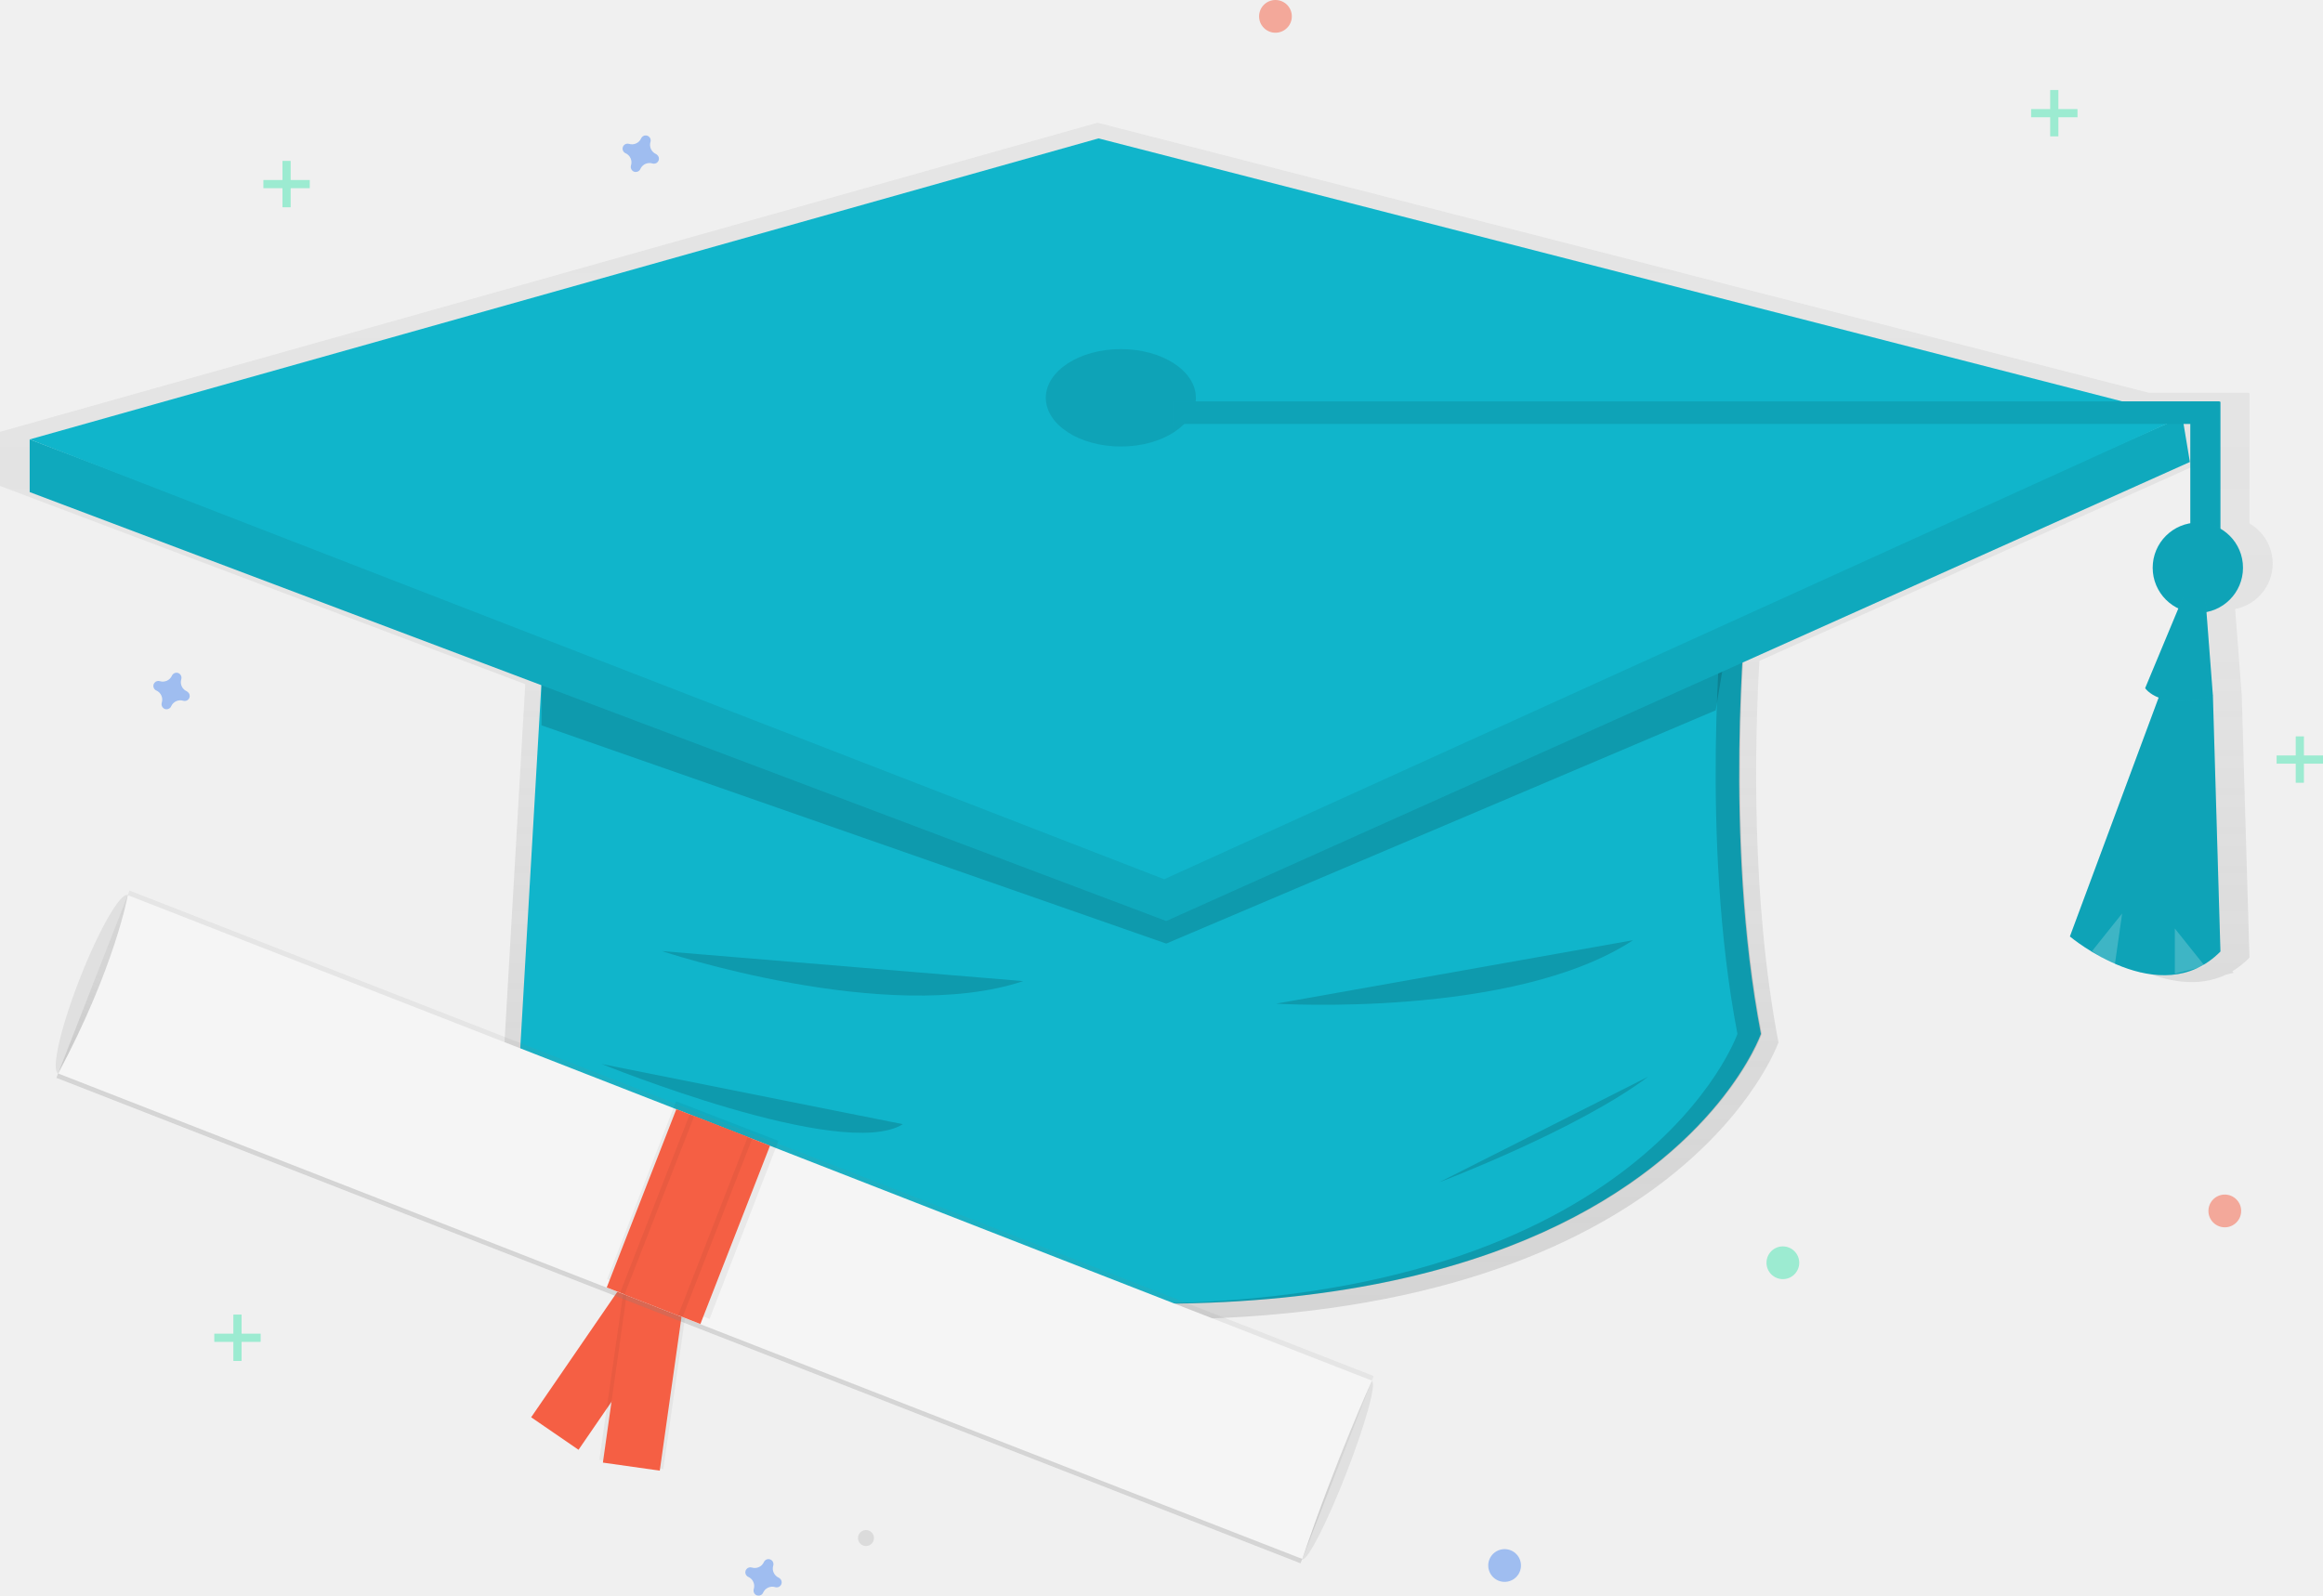
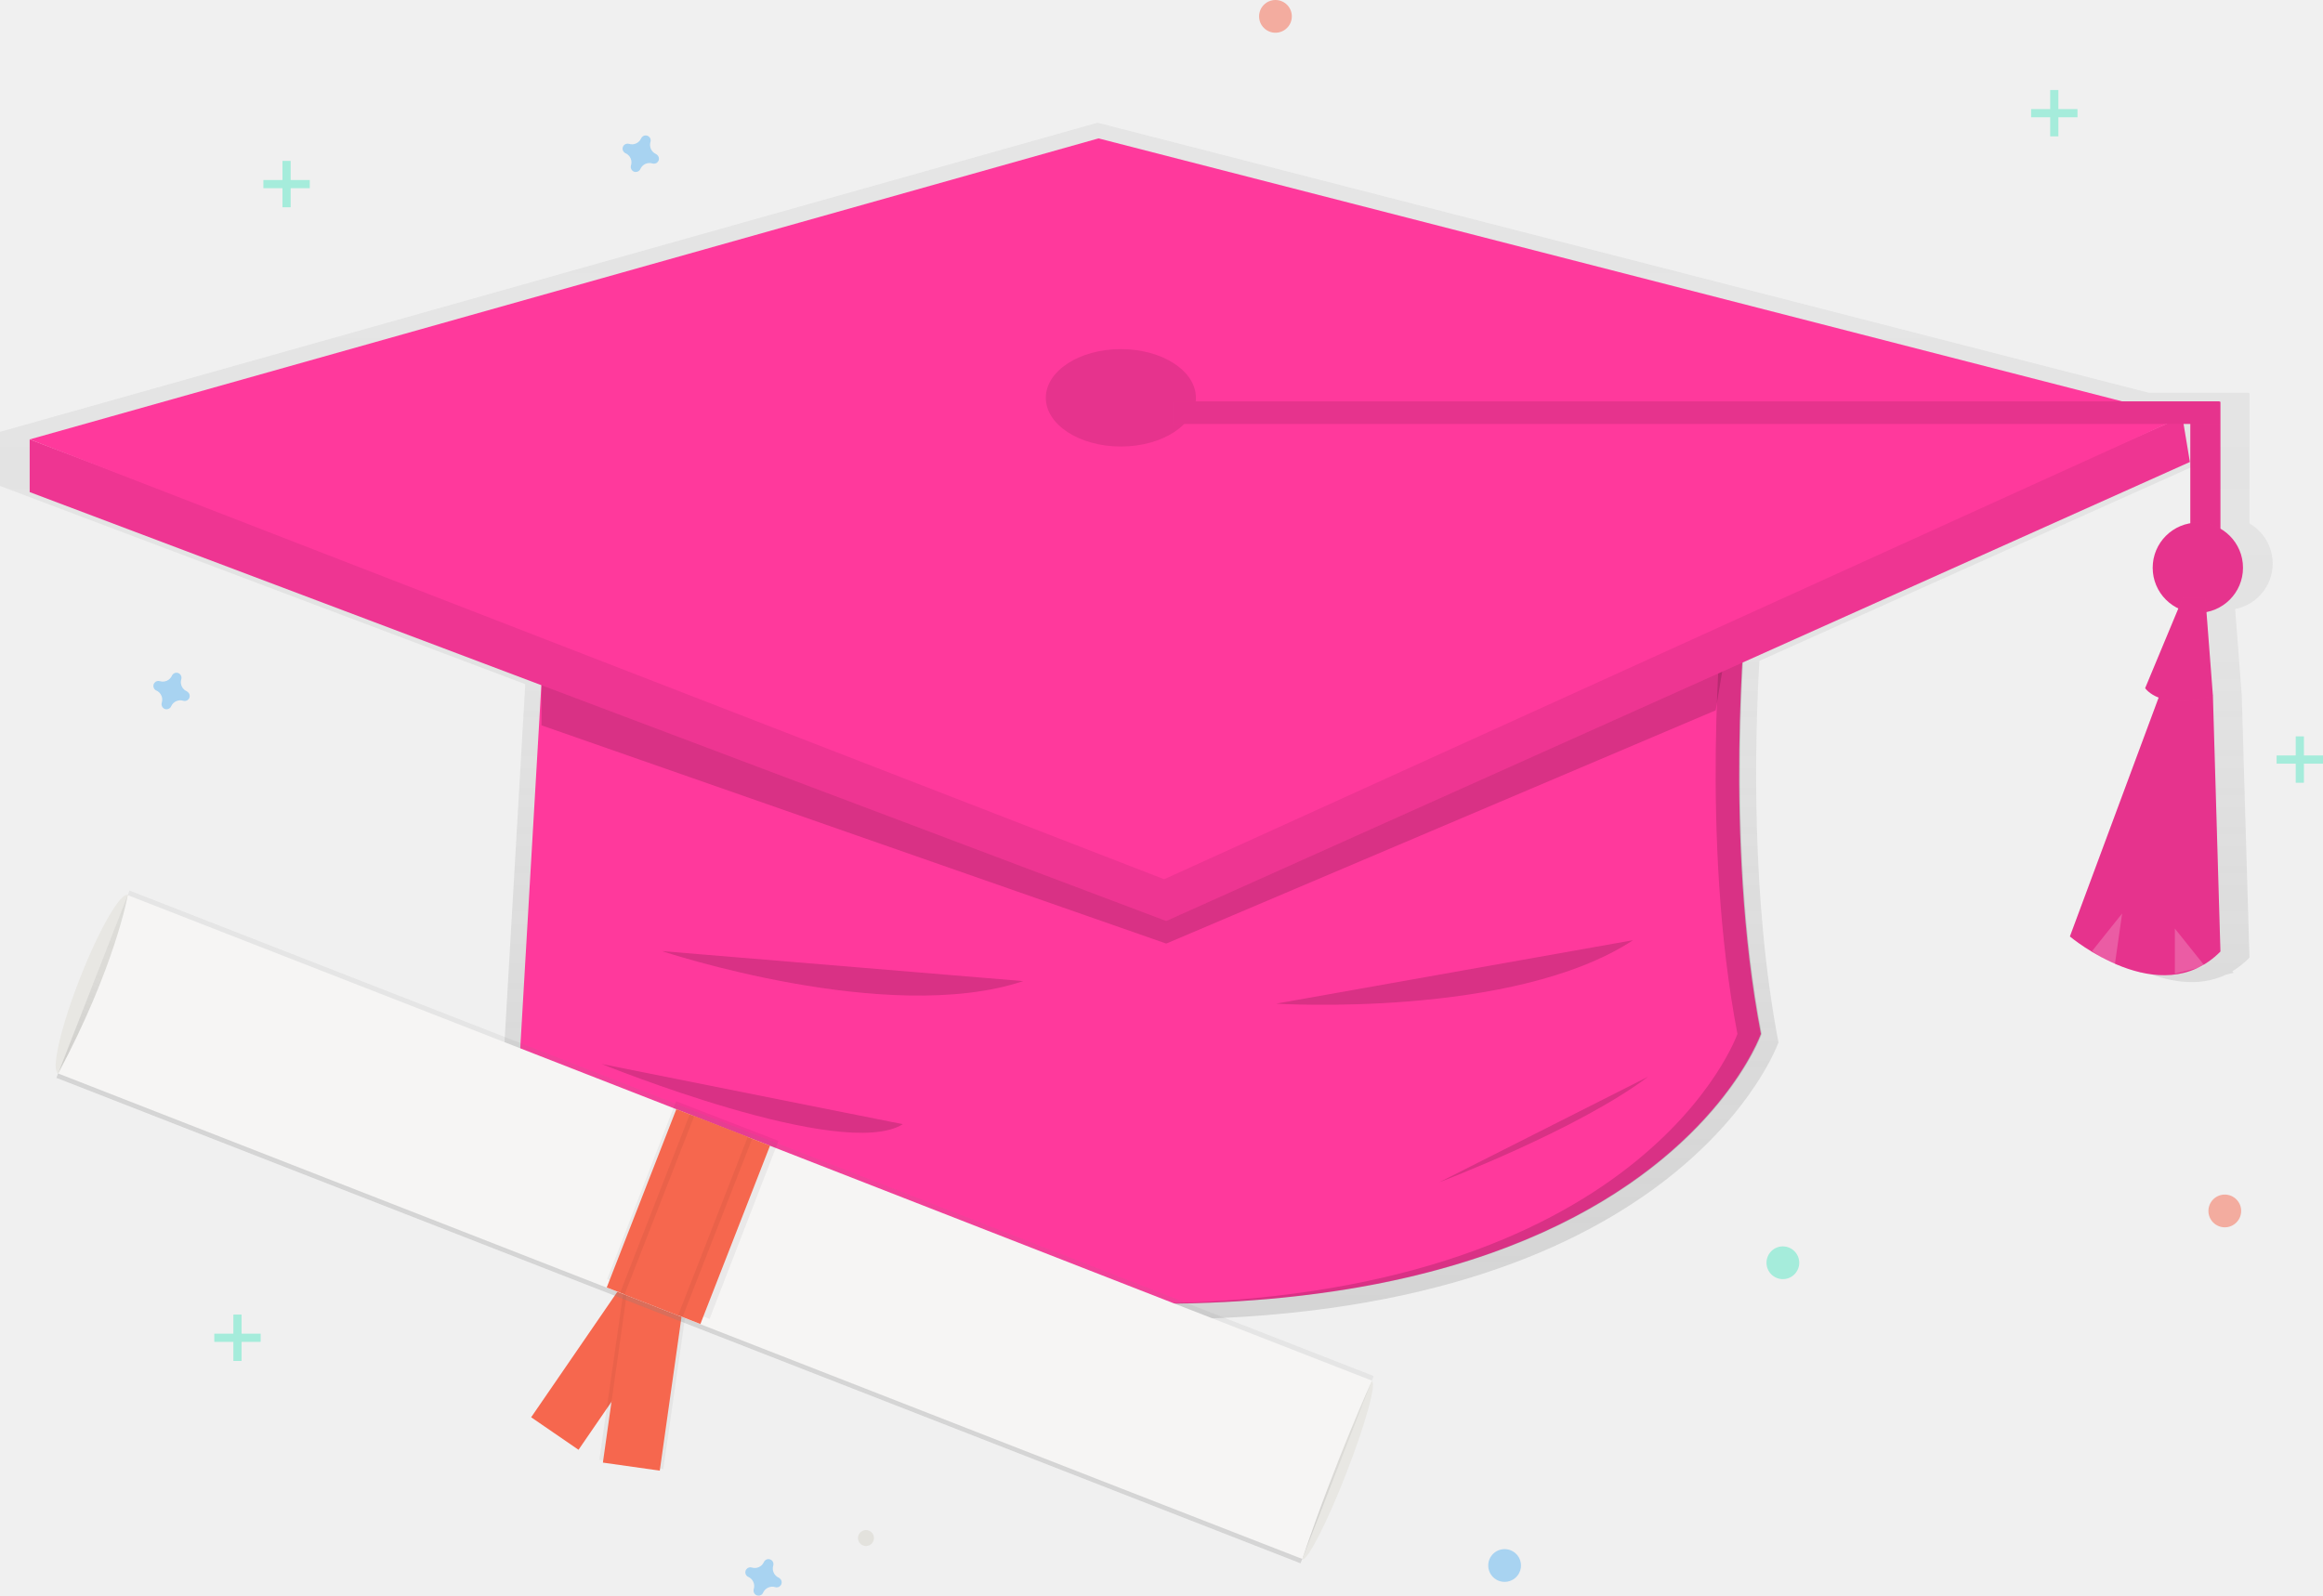
<svg xmlns="http://www.w3.org/2000/svg" xmlns:xlink="http://www.w3.org/1999/xlink" id="1c865d7c-0ca7-48be-81ba-aad9b606a693" data-name="Layer 1" viewBox="0 0 851.55 585.04" preserveAspectRatio="xMidYMid meet">
  <defs>
    <linearGradient id="0aae94dc-7227-4f25-8eeb-aebef7a5d648" x1="555.01" y1="665.76" x2="555.01" y2="227.01" gradientUnits="userSpaceOnUse">
      <stop offset="0" stop-color="gray" stop-opacity="0.25" />
      <stop offset="0.54" stop-color="gray" stop-opacity="0.12" />
      <stop offset="1" stop-color="gray" stop-opacity="0.1" />
    </linearGradient>
    <linearGradient id="34443484-f613-4d6b-ad83-e0484185f685" x1="-612.66" y1="2808.97" x2="-612.66" y2="2735.27" gradientTransform="translate(3172.69 1244.56) rotate(90)" xlink:href="#0aae94dc-7227-4f25-8eeb-aebef7a5d648" />
  </defs>
  <path d="M971.56,388.66a17,17,0,0,0-8.5-14.72V326.17h-.31V326H926.07L540.76,227,138.45,340.34v19.83L331,432.85,319.78,626.49c102.44,29.17,183.08,39.75,246.42,39.26h1.41l1.93,0c186.26-2.52,220.85-101.55,220.85-101.55-10.09-52.49-8.68-110.73-7-139.87l168.21-75.45-2.39-14.32h2.54V371.9a17,17,0,0,0-4.5,32.1l-12.5,30a10.85,10.85,0,0,0,5.07,3.57l-33.4,89.93a75.19,75.19,0,0,0,11.46,7.58l5.39,3.59.13-.89c9.12,4,20.61,6.52,31,1.6l2.82-.71-.45-.56a31.16,31.16,0,0,0,6.27-5l-2.83-96.33-2.42-31.48A17,17,0,0,0,971.56,388.66Z" transform="translate(-138.45 -182)" fill="url(#0aae94dc-7227-4f25-8eeb-aebef7a5d648)" />
-   <path d="M783.94,561.08s-60.7,173.83-458,60.7L337,431.4l306.26-44.15,135.2,19.31S770.14,489.34,783.94,561.08Z" transform="translate(-138.45 -182)" fill="#10B5CB" />
+   <path d="M783.94,561.08s-60.7,173.83-458,60.7L337,431.4l306.26-44.15,135.2,19.31S770.14,489.34,783.94,561.08Z" transform="translate(-138.45 -182)" fill="#ff399c" />
  <polygon points="198.5 249.4 198.5 265.95 427.51 345.97 628.93 260.44 631.69 243.88 427.51 318.38 198.5 249.4" opacity="0.15" />
  <path d="M778.73,406.57l-135.2-19.31-4.43.64,130.73,18.68s-8.28,82.77,5.52,154.51c0,0-34,97.39-217.75,98.93,191.53,1.59,226.64-98.93,226.64-98.93C770.45,489.34,778.73,406.57,778.73,406.57Z" transform="translate(-138.45 -182)" opacity="0.15" />
-   <rect x="802.91" y="147.31" width="11.04" height="49.82" fill="#10B5CB" />
+   <rect x="802.91" y="147.31" width="11.04" height="49.82" fill="#ff399c" />
  <rect x="802.91" y="147.31" width="11.04" height="49.82" opacity="0.1" />
-   <path d="M897.22,525.36s33.11,27.9,55.18,5.52l-2.76-93.81-16.55-8.28Z" transform="translate(-138.45 -182)" fill="#10B5CB" />
+   <path d="M897.22,525.36s33.11,27.9,55.18,5.52l-2.76-93.81-16.55-8.28Z" transform="translate(-138.45 -182)" fill="#ff399c" />
  <path d="M897.22,525.36s33.11,27.9,55.18,5.52l-2.76-93.81-16.55-8.28Z" transform="translate(-138.45 -182)" opacity="0.1" />
-   <polygon points="10.88 161.11 10.88 180.42 427.51 337.69 802.75 169.39 800 152.83 424.75 318.38 10.88 161.11" fill="#10B5CB" />
+   <polygon points="10.88 161.11 10.88 180.42 427.51 337.69 802.75 169.39 800 152.83 424.75 318.38 10.88 161.11" fill="#ff399c" />
  <polygon points="10.88 161.11 10.88 180.42 427.51 337.69 802.75 169.39 800 152.83 424.75 318.38 10.88 161.11" opacity="0.07" />
-   <polygon points="10.88 161.11 426.75 322.38 800 152.83 402.68 50.74 10.88 161.11" fill="#10B5CB" />
-   <ellipse cx="410.88" cy="145.86" rx="27.51" ry="17.86" fill="#10B5CB" />
+   <polygon points="10.88 161.11 426.75 322.38 800 152.83 402.68 50.74 10.88 161.11" fill="#ff399c" />
+   <ellipse cx="410.88" cy="145.86" rx="27.51" ry="17.86" fill="#ff399c" />
  <ellipse cx="410.88" cy="145.86" rx="27.51" ry="17.86" opacity="0.1" />
-   <rect x="430.12" y="147.16" width="383.52" height="8.28" fill="#10B5CB" />
+   <rect x="430.12" y="147.16" width="383.52" height="8.28" fill="#ff399c" />
  <rect x="430.12" y="147.16" width="383.52" height="8.28" opacity="0.1" />
-   <circle cx="805.67" cy="208.17" r="16.55" fill="#10B5CB" />
+   <circle cx="805.67" cy="208.17" r="16.55" fill="#ff399c" />
  <circle cx="805.67" cy="208.17" r="16.55" opacity="0.1" />
-   <path d="M924.81,434.31s5.52,8.58,24.83,2.76l-2.76-35.87H938.6Z" transform="translate(-138.45 -182)" fill="#10B5CB" />
+   <path d="M924.81,434.31s5.52,8.58,24.83,2.76l-2.76-35.87H938.6Z" transform="translate(-138.45 -182)" fill="#ff399c" />
  <path d="M924.81,434.31s5.52,8.58,24.83,2.76l-2.76-35.87H938.6Z" transform="translate(-138.45 -182)" opacity="0.1" />
  <polygon points="766.89 348.73 777.92 334.93 775.16 354.25 766.89 348.73" fill="#fff" opacity="0.2" />
  <polygon points="797.24 340.45 797.24 357.01 808.27 354.25 797.24 340.45" fill="#fff" opacity="0.2" />
  <path d="M381.1,530.73s82.77,27.59,132.44,11Z" transform="translate(-138.45 -182)" opacity="0.15" />
  <path d="M606.22,550s87.08,5.46,130.85-23.26Z" transform="translate(-138.45 -182)" opacity="0.15" />
  <path d="M666,615.5s50.63-19.16,76.58-38.7Z" transform="translate(-138.45 -182)" opacity="0.15" />
  <path d="M359,572.12S447.32,608,469.4,594.19Z" transform="translate(-138.45 -182)" opacity="0.15" />
-   <ellipse cx="172.54" cy="542.89" rx="35.09" ry="5.26" transform="translate(-534.38 324.22) rotate(-68.68)" fill="#e0e0e0" />
-   <ellipse cx="628.58" cy="721.1" rx="35.09" ry="3.58" transform="translate(-410.17 862.45) rotate(-68.68)" fill="#e0e0e0" />
-   <rect x="351.17" y="643.58" width="21.06" height="70.19" transform="translate(309.31 -267.53) rotate(34.48)" fill="#f55f44" />
+   <ellipse cx="172.54" cy="542.89" rx="35.09" ry="5.26" transform="translate(-534.38 324.22) rotate(-68.68)" fill="#e8e7e3" />
+   <ellipse cx="628.58" cy="721.1" rx="35.09" ry="3.58" transform="translate(-410.17 862.45) rotate(-68.68)" fill="#e8e7e3" />
+   <rect x="351.17" y="643.58" width="21.06" height="70.19" transform="translate(309.31 -267.53) rotate(34.48)" fill="#f6674e" />
  <rect x="363.08" y="649.07" width="23.69" height="70.19" transform="translate(510.43 1232.64) rotate(-171.84)" opacity="0.05" />
-   <rect x="365.7" y="649.26" width="21.06" height="70.19" transform="matrix(-0.99, -0.14, 0.14, -0.99, 513, 1233.19)" fill="#f55f44" />
+   <rect x="365.7" y="649.26" width="21.06" height="70.19" transform="matrix(-0.99, -0.14, 0.14, -0.99, 513, 1233.19)" fill="#f6674e" />
  <rect x="363.72" y="387.11" width="73.7" height="489.57" transform="translate(-472.18 593.28) rotate(-68.68)" fill="url(#34443484-f613-4d6b-ad83-e0484185f685)" />
-   <path d="M615.84,753.6c-8.91-3.34-462.6-180.57-456.06-178,20.86-39,25.52-65.38,25.52-65.38l456.06,178S628.41,716.5,615.84,753.6Z" transform="translate(-138.45 -182)" fill="#f5f5f5" />
+   <path d="M615.84,753.6c-8.91-3.34-462.6-180.57-456.06-178,20.86-39,25.52-65.38,25.52-65.38l456.06,178S628.41,716.5,615.84,753.6Z" transform="translate(-138.45 -182)" fill="#f6f5f4" />
  <rect x="370.58" y="592.98" width="40.36" height="70.19" transform="matrix(0.93, 0.36, -0.36, 0.93, 116.67, -281.1)" opacity="0.05" />
-   <rect x="372.34" y="592.98" width="36.85" height="70.19" transform="translate(116.67 -281.1) rotate(21.32)" fill="#f55f44" />
+   <rect x="372.34" y="592.98" width="36.85" height="70.19" transform="translate(116.67 -281.1) rotate(21.32)" fill="#f6674e" />
  <rect x="377.66" y="592.66" width="24.57" height="70.19" transform="translate(116.5 -280.82) rotate(21.32)" opacity="0.05" />
-   <rect x="379.42" y="592.66" width="21.06" height="70.19" transform="translate(116.5 -280.82) rotate(21.32)" fill="#f55f44" />
-   <circle cx="455.91" cy="745.92" r="2.93" transform="translate(-149.61 -175.06) rotate(-0.86)" fill="#dbdbdb" />
+   <rect x="379.42" y="592.66" width="21.06" height="70.19" transform="translate(116.5 -280.82) rotate(21.32)" fill="#f6674e" />
+   <circle cx="455.91" cy="745.92" r="2.93" transform="translate(-149.61 -175.06) rotate(-0.86)" fill="#e3e2dd" />
  <g opacity="0.5">
-     <rect x="85.55" y="482" width="3" height="17" fill="#47e6b1" />
-     <rect x="224" y="664" width="3" height="17" transform="translate(759.55 265) rotate(90)" fill="#47e6b1" />
+     <rect x="85.55" y="482" width="3" height="17" fill="#59e8c5" />
+     <rect x="224" y="664" width="3" height="17" transform="translate(759.55 265) rotate(90)" fill="#59e8c5" />
  </g>
  <g opacity="0.5">
-     <rect x="841.55" y="270" width="3" height="17" fill="#47e6b1" />
-     <rect x="980" y="452" width="3" height="17" transform="translate(1303.55 -703) rotate(90)" fill="#47e6b1" />
+     <rect x="841.55" y="270" width="3" height="17" fill="#59e8c5" />
+     <rect x="980" y="452" width="3" height="17" transform="translate(1303.55 -703) rotate(90)" fill="#59e8c5" />
  </g>
  <g opacity="0.5">
-     <rect x="103.55" y="59" width="3" height="17" fill="#47e6b1" />
-     <rect x="242" y="241" width="3" height="17" transform="translate(354.55 -176) rotate(90)" fill="#47e6b1" />
+     <rect x="103.55" y="59" width="3" height="17" fill="#59e8c5" />
+     <rect x="242" y="241" width="3" height="17" transform="translate(354.55 -176) rotate(90)" fill="#59e8c5" />
  </g>
  <g opacity="0.5">
-     <rect x="751.55" y="33" width="3" height="17" fill="#47e6b1" />
-     <rect x="890" y="215" width="3" height="17" transform="translate(976.55 -850) rotate(90)" fill="#47e6b1" />
+     <rect x="751.55" y="33" width="3" height="17" fill="#59e8c5" />
+     <rect x="890" y="215" width="3" height="17" transform="translate(976.55 -850) rotate(90)" fill="#59e8c5" />
  </g>
-   <path d="M206.9,435.46a3.67,3.67,0,0,1-2-4.44,1.77,1.77,0,0,0,.08-.41h0a1.84,1.84,0,0,0-3.31-1.22h0a1.77,1.77,0,0,0-.2.36,3.67,3.67,0,0,1-4.44,2,1.77,1.77,0,0,0-.41-.08h0a1.84,1.84,0,0,0-1.22,3.31h0a1.77,1.77,0,0,0,.36.2,3.67,3.67,0,0,1,2,4.44,1.77,1.77,0,0,0-.08.41h0A1.84,1.84,0,0,0,201,441.3h0a1.77,1.77,0,0,0,.2-.36,3.67,3.67,0,0,1,4.44-2,1.77,1.77,0,0,0,.41.08h0a1.84,1.84,0,0,0,1.22-3.31h0A1.77,1.77,0,0,0,206.9,435.46Z" transform="translate(-138.45 -182)" fill="#4d8af0" opacity="0.5" />
-   <path d="M378.9,238.46a3.67,3.67,0,0,1-2-4.44,1.77,1.77,0,0,0,.08-.41h0a1.84,1.84,0,0,0-3.31-1.22h0a1.77,1.77,0,0,0-.2.36,3.67,3.67,0,0,1-4.44,2,1.77,1.77,0,0,0-.41-.08h0a1.84,1.84,0,0,0-1.22,3.31h0a1.77,1.77,0,0,0,.36.2,3.67,3.67,0,0,1,2,4.44,1.77,1.77,0,0,0-.08.41h0A1.84,1.84,0,0,0,373,244.3h0a1.77,1.77,0,0,0,.2-.36,3.67,3.67,0,0,1,4.44-2,1.77,1.77,0,0,0,.41.08h0a1.84,1.84,0,0,0,1.22-3.31h0A1.77,1.77,0,0,0,378.9,238.46Z" transform="translate(-138.45 -182)" fill="#4d8af0" opacity="0.5" />
-   <path d="M423.9,760.46a3.67,3.67,0,0,1-2-4.44,1.77,1.77,0,0,0,.08-.41h0a1.84,1.84,0,0,0-3.31-1.22h0a1.77,1.77,0,0,0-.2.36,3.67,3.67,0,0,1-4.44,2,1.77,1.77,0,0,0-.41-.08h0a1.84,1.84,0,0,0-1.22,3.31h0a1.77,1.77,0,0,0,.36.2,3.67,3.67,0,0,1,2,4.44,1.77,1.77,0,0,0-.08.41h0A1.84,1.84,0,0,0,418,766.3h0a1.77,1.77,0,0,0,.2-.36,3.67,3.67,0,0,1,4.44-2,1.77,1.77,0,0,0,.41.08h0a1.84,1.84,0,0,0,1.22-3.31h0A1.77,1.77,0,0,0,423.9,760.46Z" transform="translate(-138.45 -182)" fill="#4d8af0" opacity="0.5" />
-   <circle cx="815.55" cy="444" r="6" fill="#f55f44" opacity="0.5" />
-   <circle cx="551.55" cy="574" r="6" fill="#4d8af0" opacity="0.5" />
-   <circle cx="653.55" cy="463" r="6" fill="#47e6b1" opacity="0.5" />
-   <circle cx="467.55" cy="6" r="6" fill="#f55f44" opacity="0.5" />
+   <path d="M206.9,435.46a3.67,3.67,0,0,1-2-4.44,1.77,1.77,0,0,0,.08-.41h0a1.84,1.84,0,0,0-3.31-1.22h0a1.77,1.77,0,0,0-.2.36,3.67,3.67,0,0,1-4.44,2,1.77,1.77,0,0,0-.41-.08h0a1.84,1.84,0,0,0-1.22,3.31h0a1.77,1.77,0,0,0,.36.2,3.67,3.67,0,0,1,2,4.44,1.77,1.77,0,0,0-.08.41h0A1.84,1.84,0,0,0,201,441.3h0a1.77,1.77,0,0,0,.2-.36,3.67,3.67,0,0,1,4.44-2,1.77,1.77,0,0,0,.41.08h0a1.84,1.84,0,0,0,1.22-3.31h0A1.77,1.77,0,0,0,206.9,435.46Z" transform="translate(-138.45 -182)" fill="#60b5f2" opacity="0.5" />
+   <path d="M378.9,238.46a3.67,3.67,0,0,1-2-4.44,1.77,1.77,0,0,0,.08-.41h0a1.84,1.84,0,0,0-3.31-1.22h0a1.77,1.77,0,0,0-.2.36,3.67,3.67,0,0,1-4.44,2,1.77,1.77,0,0,0-.41-.08h0a1.84,1.84,0,0,0-1.22,3.31h0a1.77,1.77,0,0,0,.36.2,3.67,3.67,0,0,1,2,4.44,1.77,1.77,0,0,0-.08.41h0A1.84,1.84,0,0,0,373,244.3h0a1.77,1.77,0,0,0,.2-.36,3.67,3.67,0,0,1,4.44-2,1.77,1.77,0,0,0,.41.08h0a1.84,1.84,0,0,0,1.22-3.31h0A1.77,1.77,0,0,0,378.9,238.46Z" transform="translate(-138.45 -182)" fill="#60b5f2" opacity="0.5" />
+   <path d="M423.9,760.46a3.67,3.67,0,0,1-2-4.44,1.77,1.77,0,0,0,.08-.41h0a1.84,1.84,0,0,0-3.31-1.22h0a1.77,1.77,0,0,0-.2.36,3.67,3.67,0,0,1-4.44,2,1.77,1.77,0,0,0-.41-.08h0a1.84,1.84,0,0,0-1.22,3.31h0a1.77,1.77,0,0,0,.36.2,3.67,3.67,0,0,1,2,4.44,1.77,1.77,0,0,0-.08.41h0A1.84,1.84,0,0,0,418,766.3h0a1.77,1.77,0,0,0,.2-.36,3.67,3.67,0,0,1,4.44-2,1.77,1.77,0,0,0,.41.08h0a1.84,1.84,0,0,0,1.22-3.31h0A1.77,1.77,0,0,0,423.9,760.46Z" transform="translate(-138.45 -182)" fill="#60b5f2" opacity="0.5" />
+   <circle cx="815.55" cy="444" r="6" fill="#f6674e" opacity="0.5" />
+   <circle cx="551.55" cy="574" r="6" fill="#60b5f2" opacity="0.5" />
+   <circle cx="653.55" cy="463" r="6" fill="#59e8c5" opacity="0.5" />
+   <circle cx="467.55" cy="6" r="6" fill="#f6674e" opacity="0.5" />
</svg>
